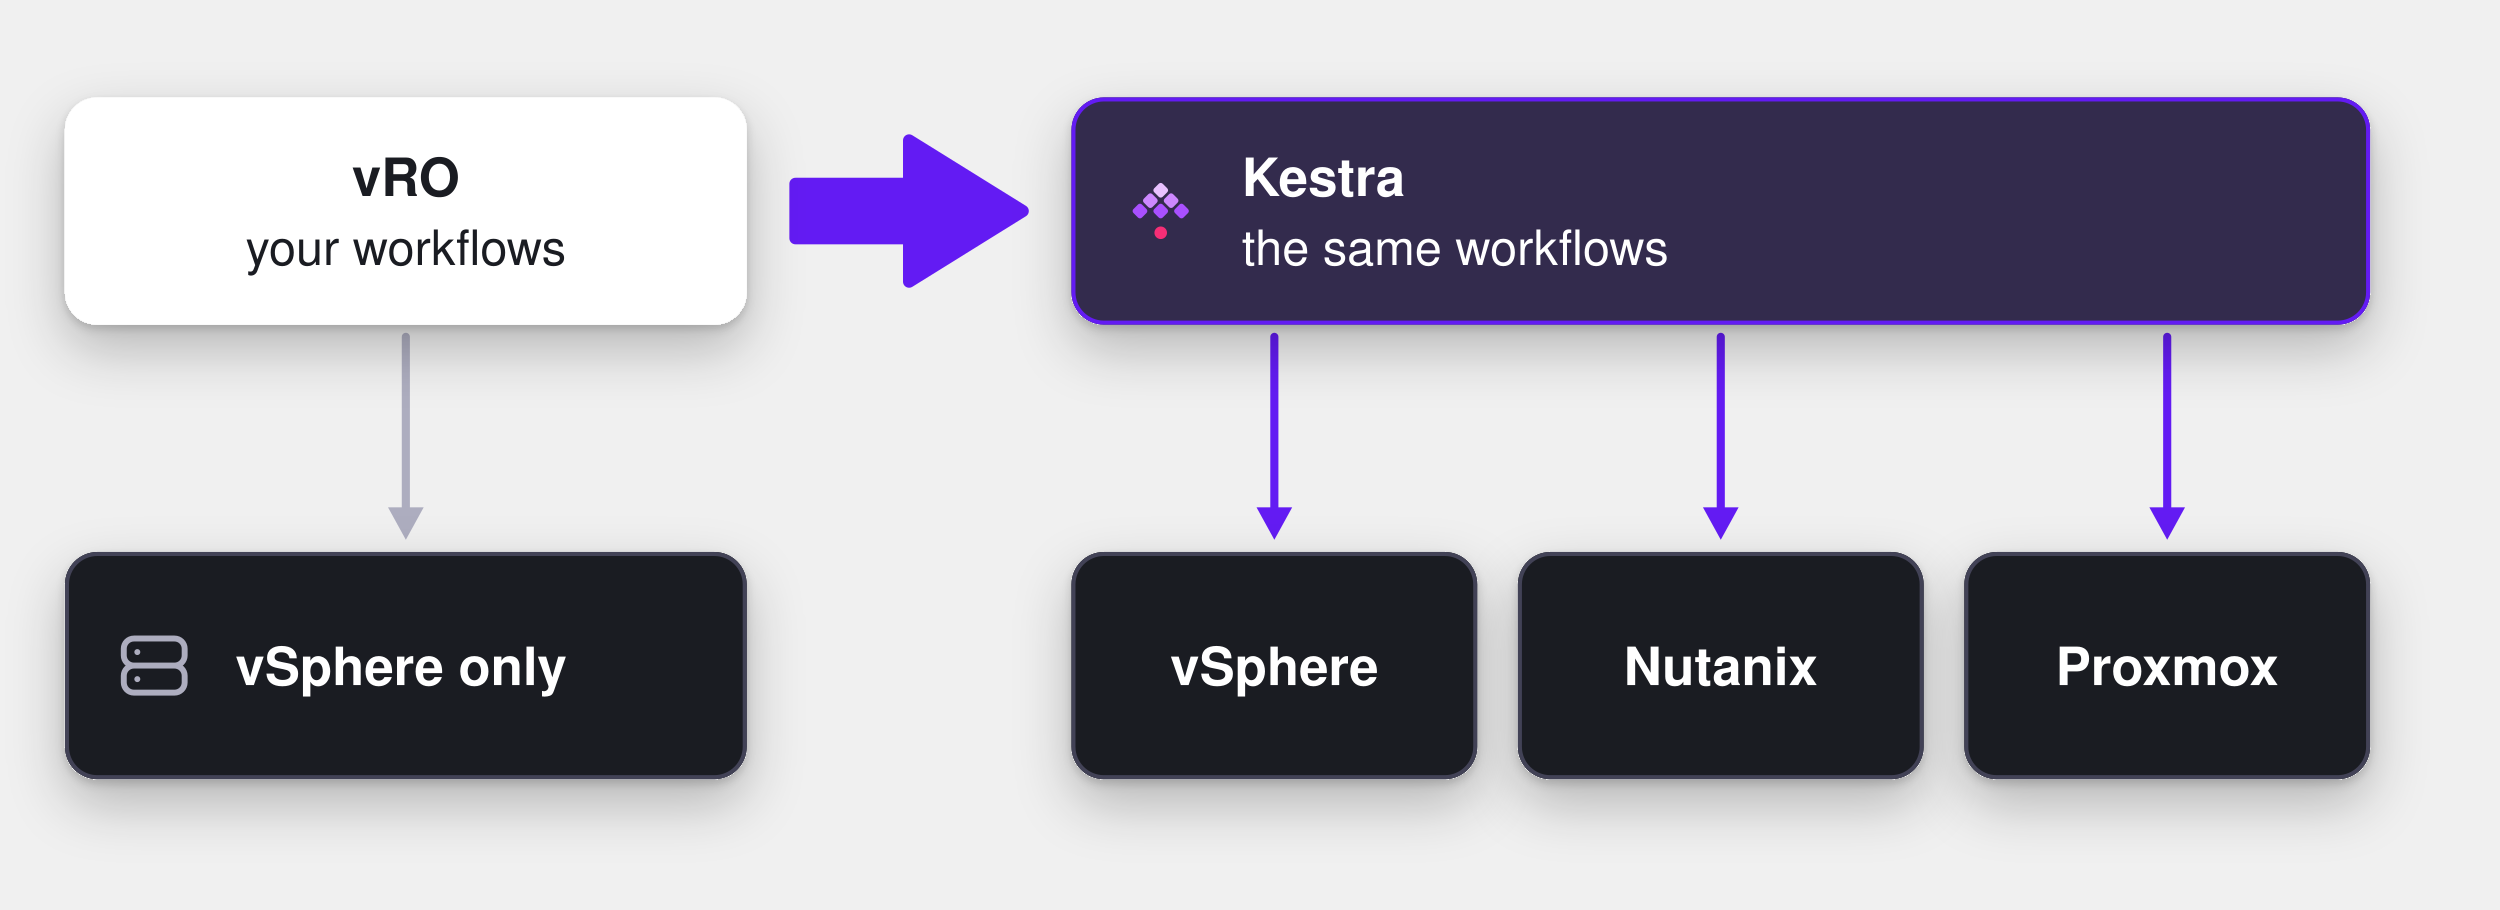
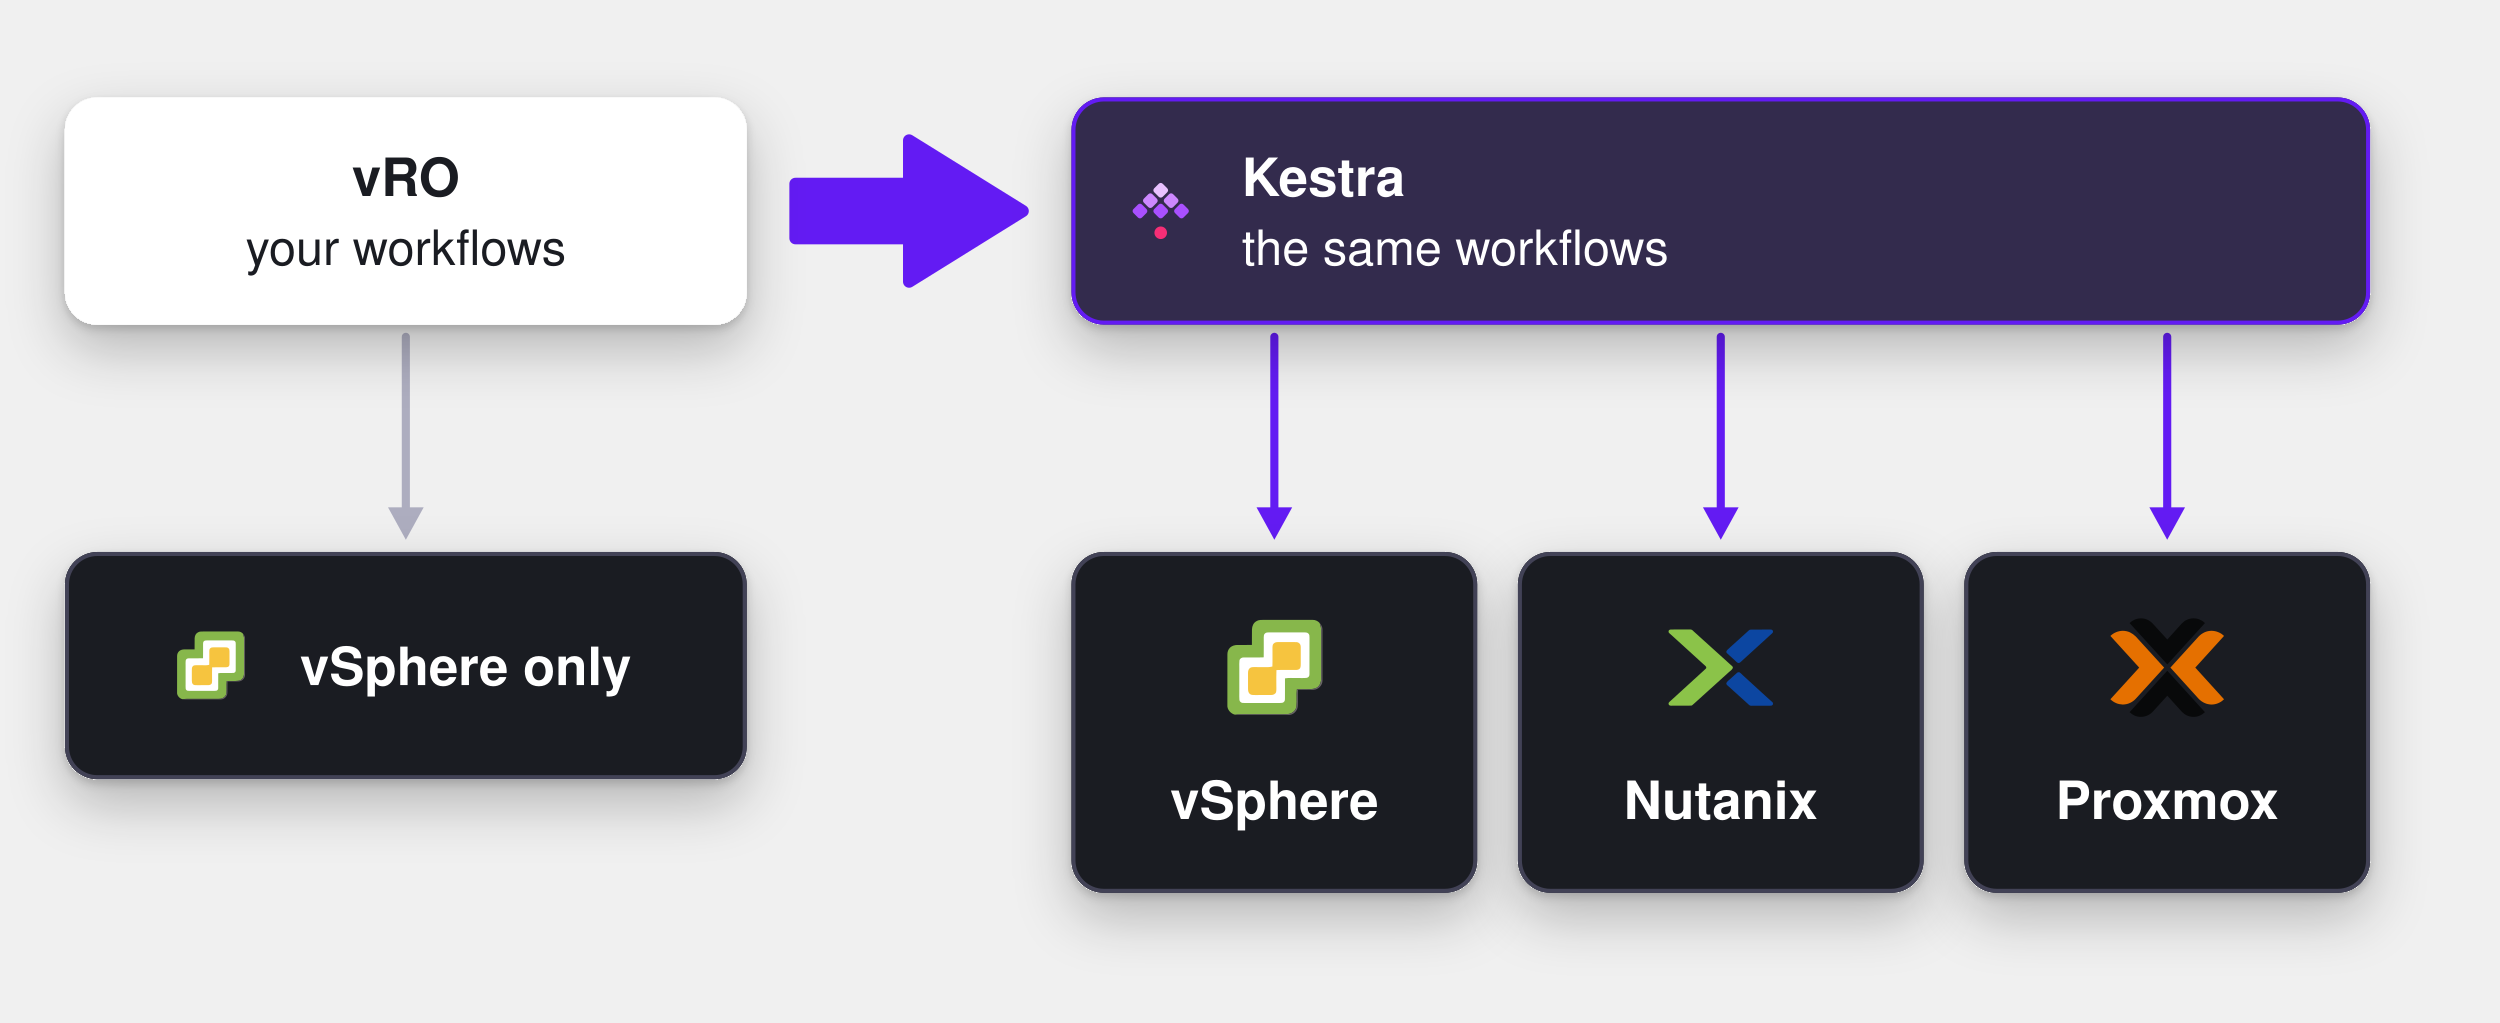
- <svg xmlns="http://www.w3.org/2000/svg" fill="none" aria-label="With vRO your workflows only run on vSphere; on Kestra they run on vSphere, Nutanix or Proxmox" viewBox="0 0 616 224">
+ <svg xmlns="http://www.w3.org/2000/svg" fill="none" aria-label="With vRO your workflows only run on vSphere; on Kestra they run on vSphere, Nutanix or Proxmox" viewBox="0 0 616 252">
  <defs>
    <filter id="vmware-dark-kd-shadow" width="140%" height="180%" x="-20%" y="-20%" color-interpolation-filters="sRGB" filterUnits="objectBoundingBox">
      <feFlood flood-opacity="0" result="bg" />
      <feColorMatrix in="SourceAlpha" result="a0" values="0 0 0 0 0 0 0 0 0 0 0 0 0 0 0 0 0 0 127 0" />
      <feOffset dy="1" />
      <feGaussianBlur stdDeviation="1" />
      <feComposite in2="a0" operator="out" />
      <feColorMatrix values="0 0 0 0 0 0 0 0 0 0 0 0 0 0 0 0 0 0 0.149 0" />
      <feBlend in2="bg" result="s0" />
      <feColorMatrix in="SourceAlpha" result="a1" values="0 0 0 0 0 0 0 0 0 0 0 0 0 0 0 0 0 0 127 0" />
      <feOffset dy="6" />
      <feGaussianBlur stdDeviation="7" />
      <feComposite in2="a1" operator="out" />
      <feColorMatrix values="0 0 0 0 0 0 0 0 0 0 0 0 0 0 0 0 0 0 0.238 0" />
      <feBlend in2="s0" result="s1" />
      <feBlend in="SourceGraphic" in2="s1" result="shape" />
    </filter>
  </defs>
  <path stroke="#adadbf" stroke-linecap="round" stroke-linejoin="round" stroke-width="2" d="M100 83v43.6" />
  <path fill="#adadbf" d="m100 133-4.4-8h8.8Z" />
  <path fill="#631bf3" stroke="#631bf3" stroke-linejoin="round" stroke-width="3" d="M196 45.3h28V34.6L252 52l-28 17.4V58.7h-28Z" />
  <path stroke="#631bf3" stroke-linecap="round" stroke-linejoin="round" stroke-width="2" d="M314 83v43.6" />
  <path fill="#631bf3" d="m314 133-4.4-8h8.8Z" />
  <path stroke="#631bf3" stroke-linecap="round" stroke-linejoin="round" stroke-width="2" d="M424 83v43.6" />
  <path fill="#631bf3" d="m424 133-4.4-8h8.8Z" />
  <path stroke="#631bf3" stroke-linecap="round" stroke-linejoin="round" stroke-width="2" d="M534 83v43.6" />
  <path fill="#631bf3" d="m534 133-4.4-8h8.8Z" />
  <g filter="url(#vmware-dark-kd-shadow)">
    <rect width="168" height="56" x="16" y="24" fill="#fff" rx="8" />
  </g>
  <text fill="#1a1c22" data-fit="1" data-maxw="144" font-family="'Mona Sans', -apple-system, 'Segoe UI', Helvetica, Arial, sans-serif" font-size="13" font-weight="600" text-anchor="middle">
    <tspan x="100" y="48.3">vRO</tspan>
  </text>
  <text fill="#1a1c22" data-fit="2" data-maxw="144" font-family="'Mona Sans', -apple-system, 'Segoe UI', Helvetica, Arial, sans-serif" font-size="12" font-weight="400" text-anchor="middle">
    <tspan x="100" y="65.3">your workflows</tspan>
  </text>
  <g filter="url(#vmware-dark-kd-shadow)">
    <rect width="168" height="56" x="16" y="136" fill="#1a1c22" rx="8" />
    <rect width="167" height="55" x="16.5" y="136.5" stroke="#424256" rx="7.5" />
  </g>
-   <svg width="20" height="20" x="28" y="154" stroke="#adadbf" stroke-linecap="round" stroke-linejoin="round" stroke-width="1.75" color="#adadbf" data-icon="ui:server" viewBox="0 0 24 24">
-     <path stroke="none" d="M0 0h24v24H0z" />
-     <path d="M3 7a3 3 0 0 1 3-3h12a3 3 0 0 1 3 3v2a3 3 0 0 1-3 3H6a3 3 0 0 1-3-3zm0 8a3 3 0 0 1 3-3h12a3 3 0 0 1 3 3v2a3 3 0 0 1-3 3H6a3 3 0 0 1-3-3zm4-7v.01M7 16v.01" />
+   <svg width="20" height="20" x="41.9" y="154" fill="currentColor" color="#08090a" data-icon="plugin:ee.vmware.vcenter" viewBox="0 0 200 200">
+     <path fill="#87b74b" d="M84.031 15.996c27.668.04 55.371-.023 83.04-.031 4.902-.14 9.39 1.898 12.652 5.508 1.75 4.89 2.93 9.941 2.91 15.16-.16 24.34-.133 48.683-.113 73.023-.047 7.067.761 15.02-3.22 21.27-2.558 4.129-6.85 5.84-11.48 6.527-9.3 1.32-18.738-.187-28.16.84-1.078 9.75.3 19.613-.71 29.312-.528 5.688-4.24 10.38-9.4 12.668-3.788 1.7-8.448 1.762-12.53 1.793-20-.183-40 .047-60 .008-8.91.16-17.489-.601-26.348.762-7.45-1.672-14.152-9.23-13.352-17.152.04-29.668.063-59.418.051-89.09-.058-4.418 1.57-8.739 4.7-11.88 3.492-3.19 8.23-4.55 12.89-4.57 8.5-.12 17.012.211 25.52-.058.269-9.152-.18-18.332.12-27.48.27-5.86 2.61-11.54 8.02-14.391 4.899-2.922 9.95-2.11 15.41-2.219m0 0" />
+     <path fill="#686465" d="M179.723 21.473c3.066 3.472 5.187 7.343 5 12.12-.012 29.712-.012 59.423-.024 89.13.32 8.3-7.379 16.07-15.597 16.312-9.172.371-18.38-.172-27.563.188-.469 9.492.172 19.023-.27 28.5-.367 8.242-7.808 15.832-16.187 15.613-29.352-.082-58.71-.043-88.05-.012-2.13-.02-4.262-.148-6.36-.488 8.86-1.363 17.437-.602 26.348-.762 20 .04 40-.191 60-.008 4.082-.03 8.742-.093 12.53-1.793 5.16-2.289 8.872-6.98 9.4-12.668 1.01-9.699-.368-19.562.71-29.312 9.422-1.027 18.86.48 28.16-.84 4.63-.687 8.922-2.398 11.48-6.527 3.981-6.25 3.173-14.203 3.22-21.27-.02-24.34-.047-48.683.113-73.023.02-5.219-1.16-10.27-2.91-15.16m0 0" />
+     <path fill="#fff" d="M90.98 37.984c20.36.082 40.72.082 61.082.012 2.727.137 5.61-.152 7.708 1.93 2.39 2.097 1.96 4.789 2.101 7.668-.148 21.332.031 42.761-.082 64.07.024 3.512-1.578 5.68-5.027 6.39-5.852.641-11.852.09-17.742.239-6.708.172-13.758-.59-20.31.66-.16 12.25.192 24.543-.07 36.793.032 2.988-1.699 5.54-4.667 6.207-3.262.5-6.66.313-9.953.34q-24-.028-48-.008c-4-.031-8.06.219-12.04-.16-2.66-.191-5.37-2.7-5.468-5.422-.41-3.98-.16-8.047-.18-12.047.008-15 .027-30-.012-45 .02-3.96-.25-8.023.22-11.96.57-3.673 3.901-5.641 7.433-5.571 11.757-.242 23.547.32 35.297-.191.28-11.77.011-23.57.082-35.348.109-2.5.039-4.742 2.007-6.59 2.114-2.101 4.864-1.883 7.621-2.012m0 0" />
+     <path fill="#f6c43f" d="M107.96 55.043c9.04.102 18.071.121 27.11.012 3.121.12 6.16-.34 8.63 1.96 2.39 1.97 2.773 4.618 2.76 7.56-.019 9.37-.1 18.741.02 28.12-.058 2.64.153 6.02-1.218 8.371-1.602 2.477-4.461 2.95-7.192 3.067-11.449.21-22.937-.36-34.379.191-.468 8.762-.109 17.559-.18 26.332-.081 4.059.4 8.399-.429 12.387-1.281 3.812-5.293 5.23-9.012 5.18-9.36.062-18.718-.118-28.09.043-3.28-.102-6.93.34-9.468-2.172-2.582-2.598-2.801-5.89-2.84-9.36.05-8.379.117-16.75-.012-25.129.04-3.609-.2-7.082 2.371-9.96 2.14-2.399 4.918-2.5 7.93-2.57 8.36-.02 16.738.148 25.102.081 2.546-.011 5-.531 7.476-1.09.492-11.472 0-22.992.16-34.472.07-2.29.453-4.418 2.203-6.051 2.59-2.59 5.649-2.438 9.059-2.5m0 0" />
  </svg>
  <text fill="#fff" data-fit="3" data-maxw="114" font-family="'Mona Sans', -apple-system, 'Segoe UI', Helvetica, Arial, sans-serif" font-size="13" font-weight="600">
-     <tspan x="58" y="168.8">vSphere only</tspan>
+     <tspan x="73.9" y="168.8">vSphere only</tspan>
  </text>
  <g filter="url(#vmware-dark-kd-shadow)">
    <rect width="320" height="56" x="264" y="24" fill="#332b4d" rx="8" />
    <rect width="319" height="55" x="264.5" y="24.5" stroke="#631bf3" rx="7.5" />
  </g>
  <svg width="20" height="20" x="276" y="42" fill="currentColor" color="#08090a" data-icon="kestra-badge" viewBox="0 0 513 512">
    <path fill="#a950ff" d="M243.988 214.886c6.943-6.944 18.201-6.944 25.145 0l28.542 28.542c6.944 6.944 6.944 18.202 0 25.145l-28.542 28.543c-6.944 6.944-18.202 6.944-25.145 0l-28.543-28.543c-6.944-6.943-6.944-18.201 0-25.145zm131.462-.228c6.819-6.819 17.876-6.819 24.695 0l28.993 28.993c6.819 6.819 6.819 17.875 0 24.695l-28.993 28.992c-6.819 6.82-17.876 6.82-24.695 0l-28.992-28.992c-6.82-6.82-6.82-17.876 0-24.695z" />
    <path fill="#e9c1ff" d="M244.213 83.425c6.819-6.82 17.875-6.82 24.695 0l28.992 28.992c6.82 6.819 6.82 17.876 0 24.695l-28.992 28.993c-6.82 6.819-17.876 6.819-24.695 0l-28.993-28.993c-6.819-6.819-6.819-17.876 0-24.695z" />
    <path fill="#cd88ff" d="M232.063 177.811c6.944 6.943 6.944 18.201 0 25.145l-28.542 28.543c-6.944 6.943-18.202 6.943-25.146 0l-28.542-28.543c-6.944-6.944-6.944-18.202 0-25.145l28.542-28.543c6.944-6.943 18.202-6.943 25.146 0z" />
    <path fill="#a950ff" d="M166.667 243.65c6.819 6.82 6.819 17.876 0 24.696l-28.993 28.992c-6.819 6.82-17.876 6.82-24.695 0l-28.992-28.992c-6.82-6.82-6.82-17.876 0-24.696l28.992-28.992c6.819-6.819 17.876-6.819 24.695 0z" />
    <path fill="#cd88ff" d="M363.295 177.811c6.944 6.943 6.944 18.201 0 25.145l-28.542 28.543c-6.944 6.943-18.202 6.943-25.145 0l-28.543-28.543c-6.944-6.944-6.944-18.202 0-25.145l28.543-28.543c6.943-6.943 18.201-6.943 25.145 0z" />
    <path fill="#f62e76" d="M284.65 365.264c15.513 15.513 15.513 40.664 0 56.177s-40.663 15.513-56.176 0-15.513-40.664 0-56.177 40.664-15.512 56.176 0" />
  </svg>
  <text fill="#fff" data-fit="4" data-maxw="266" font-family="'Mona Sans', -apple-system, 'Segoe UI', Helvetica, Arial, sans-serif" font-size="13" font-weight="600">
    <tspan x="306" y="48.3">Kestra</tspan>
  </text>
  <text fill="#fff" data-fit="5" data-maxw="266" font-family="'Mona Sans', -apple-system, 'Segoe UI', Helvetica, Arial, sans-serif" font-size="12" font-weight="400">
    <tspan x="306" y="65.3">the same workflows</tspan>
  </text>
  <g filter="url(#vmware-dark-kd-shadow)">
-     <rect width="100" height="56" x="264" y="136" fill="#1a1c22" rx="8" />
-     <rect width="99" height="55" x="264.5" y="136.5" stroke="#424256" rx="7.5" />
+     <rect width="100" height="84" x="264" y="136" fill="#1a1c22" rx="8" />
+     <rect width="99" height="83" x="264.5" y="136.5" stroke="#424256" rx="7.5" />
  </g>
-   <text fill="#fff" data-fit="6" data-maxw="76" font-family="'Mona Sans', -apple-system, 'Segoe UI', Helvetica, Arial, sans-serif" font-size="13" font-weight="600" text-anchor="middle">
-     <tspan x="314" y="168.8">vSphere</tspan>
+   <svg width="28" height="28" x="300" y="150.5" fill="currentColor" color="#08090a" data-icon="plugin:ee.vmware.vcenter" viewBox="0 0 200 200">
+     <path fill="#87b74b" d="M84.031 15.996c27.668.04 55.371-.023 83.04-.031 4.902-.14 9.39 1.898 12.652 5.508 1.75 4.89 2.93 9.941 2.91 15.16-.16 24.34-.133 48.683-.113 73.023-.047 7.067.761 15.02-3.22 21.27-2.558 4.129-6.85 5.84-11.48 6.527-9.3 1.32-18.738-.187-28.16.84-1.078 9.75.3 19.613-.71 29.312-.528 5.688-4.24 10.38-9.4 12.668-3.788 1.7-8.448 1.762-12.53 1.793-20-.183-40 .047-60 .008-8.91.16-17.489-.601-26.348.762-7.45-1.672-14.152-9.23-13.352-17.152.04-29.668.063-59.418.051-89.09-.058-4.418 1.57-8.739 4.7-11.88 3.492-3.19 8.23-4.55 12.89-4.57 8.5-.12 17.012.211 25.52-.058.269-9.152-.18-18.332.12-27.48.27-5.86 2.61-11.54 8.02-14.391 4.899-2.922 9.95-2.11 15.41-2.219m0 0" />
+     <path fill="#686465" d="M179.723 21.473c3.066 3.472 5.187 7.343 5 12.12-.012 29.712-.012 59.423-.024 89.13.32 8.3-7.379 16.07-15.597 16.312-9.172.371-18.38-.172-27.563.188-.469 9.492.172 19.023-.27 28.5-.367 8.242-7.808 15.832-16.187 15.613-29.352-.082-58.71-.043-88.05-.012-2.13-.02-4.262-.148-6.36-.488 8.86-1.363 17.437-.602 26.348-.762 20 .04 40-.191 60-.008 4.082-.03 8.742-.093 12.53-1.793 5.16-2.289 8.872-6.98 9.4-12.668 1.01-9.699-.368-19.562.71-29.312 9.422-1.027 18.86.48 28.16-.84 4.63-.687 8.922-2.398 11.48-6.527 3.981-6.25 3.173-14.203 3.22-21.27-.02-24.34-.047-48.683.113-73.023.02-5.219-1.16-10.27-2.91-15.16m0 0" />
+     <path fill="#fff" d="M90.98 37.984c20.36.082 40.72.082 61.082.012 2.727.137 5.61-.152 7.708 1.93 2.39 2.097 1.96 4.789 2.101 7.668-.148 21.332.031 42.761-.082 64.07.024 3.512-1.578 5.68-5.027 6.39-5.852.641-11.852.09-17.742.239-6.708.172-13.758-.59-20.31.66-.16 12.25.192 24.543-.07 36.793.032 2.988-1.699 5.54-4.667 6.207-3.262.5-6.66.313-9.953.34q-24-.028-48-.008c-4-.031-8.06.219-12.04-.16-2.66-.191-5.37-2.7-5.468-5.422-.41-3.98-.16-8.047-.18-12.047.008-15 .027-30-.012-45 .02-3.96-.25-8.023.22-11.96.57-3.673 3.901-5.641 7.433-5.571 11.757-.242 23.547.32 35.297-.191.28-11.77.011-23.57.082-35.348.109-2.5.039-4.742 2.007-6.59 2.114-2.101 4.864-1.883 7.621-2.012m0 0" />
+     <path fill="#f6c43f" d="M107.96 55.043c9.04.102 18.071.121 27.11.012 3.121.12 6.16-.34 8.63 1.96 2.39 1.97 2.773 4.618 2.76 7.56-.019 9.37-.1 18.741.02 28.12-.058 2.64.153 6.02-1.218 8.371-1.602 2.477-4.461 2.95-7.192 3.067-11.449.21-22.937-.36-34.379.191-.468 8.762-.109 17.559-.18 26.332-.081 4.059.4 8.399-.429 12.387-1.281 3.812-5.293 5.23-9.012 5.18-9.36.062-18.718-.118-28.09.043-3.28-.102-6.93.34-9.468-2.172-2.582-2.598-2.801-5.89-2.84-9.36.05-8.379.117-16.75-.012-25.129.04-3.609-.2-7.082 2.371-9.96 2.14-2.399 4.918-2.5 7.93-2.57 8.36-.02 16.738.148 25.102.081 2.546-.011 5-.531 7.476-1.09.492-11.472 0-22.992.16-34.472.07-2.29.453-4.418 2.203-6.051 2.59-2.59 5.649-2.438 9.059-2.5m0 0" />
+   </svg>
+   <text fill="#fff" data-fit="6" data-maxw="92" font-family="'Mona Sans', -apple-system, 'Segoe UI', Helvetica, Arial, sans-serif" font-size="13" font-weight="600" text-anchor="middle">
+     <tspan x="314" y="201.8">vSphere</tspan>
  </text>
  <g filter="url(#vmware-dark-kd-shadow)">
-     <rect width="100" height="56" x="374" y="136" fill="#1a1c22" rx="8" />
-     <rect width="99" height="55" x="374.5" y="136.5" stroke="#424256" rx="7.5" />
+     <rect width="100" height="84" x="374" y="136" fill="#1a1c22" rx="8" />
+     <rect width="99" height="83" x="374.5" y="136.5" stroke="#424256" rx="7.5" />
  </g>
-   <text fill="#fff" data-fit="7" data-maxw="76" font-family="'Mona Sans', -apple-system, 'Segoe UI', Helvetica, Arial, sans-serif" font-size="13" font-weight="600" text-anchor="middle">
-     <tspan x="424" y="168.8">Nutanix</tspan>
+   <svg width="28" height="28" x="410" y="150.5" fill="currentColor" color="#08090a" data-icon="plugin:ee.nutanix" viewBox="0 0 512 512">
+     <path fill="#8bc349" d="m35.529 84.321 2.889-.036c3.149-.032 6.296-.027 9.445-.02q3.29-.012 6.58-.028 6.897-.023 13.792.001c5.882.018 11.762-.02 17.643-.072 4.53-.033 9.06-.034 13.592-.025q3.25 0 6.503-.034a494 494 0 0 1 9.11.019l2.695-.052c6.16.124 9.194 1.882 13.565 6.197L133 92l2.617 2.336 2.258 2.039 2.563 2.313L143 101l2.438 2.188q6.882 6.177 13.687 12.437c3.237 2.977 6.486 5.935 9.813 8.813 4.182 3.623 8.225 7.395 12.282 11.157a428 428 0 0 0 10.698 9.573c3.217 2.83 6.362 5.74 9.515 8.64 4.823 4.434 9.69 8.817 14.567 13.192l7.508 6.758q2.46 2.213 4.922 4.422 6.884 6.181 13.695 12.445c3.237 2.977 6.486 5.935 9.813 8.813 4.182 3.623 8.225 7.395 12.282 11.157a428 428 0 0 0 10.698 9.573c3.217 2.83 6.362 5.74 9.515 8.64 3.216 2.956 6.444 5.896 9.692 8.817l2.41 2.168q2.631 2.355 5.274 4.695l2.754 2.45 2.503 2.214c2.317 2.214 2.836 3.332 3.434 6.473-1.274 8.596-11.315 14.953-17.5 20.375a1945 1945 0 0 0-4.875 4.375l-2.484 2.234a1507 1507 0 0 0-8.766 8.016 541 541 0 0 1-11.758 10.508c-3.226 2.845-6.384 5.763-9.55 8.675-5.621 5.168-11.304 10.266-16.989 15.364q-6.888 6.185-13.703 12.453a541 541 0 0 1-11.758 10.508c-3.226 2.845-6.384 5.763-9.55 8.675-4.823 4.434-9.69 8.817-14.567 13.192l-5 4.5q-3.711 3.343-7.43 6.68-6.884 6.181-13.695 12.445c-3.237 2.977-6.486 5.935-9.812 8.813-3.593 3.112-7.078 6.33-10.563 9.562-16.45 15.241-16.45 15.241-21.586 15.274l-2.514.03-2.75.002-2.902.026c-3.174.024-6.348.032-9.521.04l-6.61.026q-6.933.024-13.866.028c-5.924.005-11.848.043-17.772.088-4.552.03-9.103.037-13.655.038q-3.277.006-6.553.038a718 718 0 0 1-9.163.01l-2.737.044c-4.428-.051-6.302-.214-9.936-2.963-2.548-3.53-2.62-5.413-1.935-9.681 2.388-3.98 5.898-6.73 9.395-9.715 3.441-3.018 6.769-6.151 10.105-9.285 4.363-4.092 8.745-8.132 13.281-12.031 3.299-2.927 6.503-5.953 9.719-8.969 4.363-4.092 8.745-8.132 13.281-12.031 3.299-2.927 6.503-5.953 9.719-8.969 4.363-4.092 8.745-8.132 13.281-12.031 3.299-2.927 6.503-5.953 9.719-8.969 4.363-4.092 8.745-8.132 13.281-12.031 3.299-2.927 6.503-5.953 9.719-8.969 4.363-4.092 8.745-8.132 13.281-12.031 3.299-2.927 6.503-5.953 9.719-8.969 7.85-7.363 7.85-7.363 11.5-10.5 4.016-3.456 7.878-7.073 11.75-10.687l1.973-1.84q1.84-1.723 3.672-3.456a416 416 0 0 1 4.015-3.736c1.885-1.812 1.885-1.812 2.278-5.093-.98-5.258-3.716-7.317-7.688-10.688-.59-.52-1.18-1.039-1.79-1.574a550 550 0 0 0-3.85-3.352c-2.959-2.6-5.847-5.271-8.735-7.949a1145 1145 0 0 0-14.098-12.848A1184 1184 0 0 1 146 211.5a1270 1270 0 0 0-11-10c-6.226-5.59-12.38-11.255-18.541-16.916a2077 2077 0 0 0-17.896-16.271c-3.386-3.056-6.744-6.142-10.102-9.227q-4.707-4.32-9.461-8.586a1442 1442 0 0 1-12.541-11.416q-4.673-4.29-9.396-8.521A1012 1012 0 0 1 45.5 120c-10.138-9.38-10.138-9.38-20.562-18.437-3.42-2.983-3.813-3.458-4.313-7.875C21 90 21 90 22.928 87.312c4.242-3.193 7.42-3.031 12.6-2.99" />
+     <path fill="#0c46a1" d="M340 277c2.844 1.723 2.844 1.723 5.5 4.063l2.863 2.496a204 204 0 0 1 7.992 7.789c1.653 1.66 3.368 3.188 5.145 4.714 4.105 3.536 8.05 7.231 12 10.938 5.674 5.333 5.674 5.333 11.5 10.5 4.636 3.985 9.054 8.206 13.512 12.387 3.121 2.922 6.245 5.825 9.488 8.613 4.636 3.985 9.054 8.206 13.512 12.387 3.121 2.922 6.245 5.825 9.488 8.613 4.636 3.985 9.054 8.206 13.512 12.387 3.121 2.922 6.245 5.825 9.488 8.613 3.94 3.387 7.711 6.947 11.5 10.5 5.085 4.767 10.216 9.453 15.5 14q2.474 2.149 4.938 4.313l2.277 1.988c2.532 2.41 2.759 3.47 3.16 7.012C491 422 491 422 489.072 424.688c-4.242 3.193-7.42 3.031-12.6 2.99l-2.89.037c-3.149.032-6.296.027-9.445.02q-3.29.012-6.58.028c-4.598.017-9.195.014-13.792-.001-5.882-.018-11.762.02-17.643.072-4.53.033-9.06.034-13.592.025q-3.25 0-6.503.034c-3.038.027-6.072.01-9.11-.019l-2.695.052c-6.164-.124-9.198-1.887-13.572-6.204L379 420l-2.547-2.266a1987 1987 0 0 1-15.132-13.788A398 398 0 0 0 353 396.5c-3.878-3.363-7.655-6.833-11.433-10.308-4.823-4.434-9.69-8.817-14.567-13.192l-7.508-6.758q-2.46-2.213-4.922-4.422a1677 1677 0 0 1-15.234-13.861 408 408 0 0 0-8.774-7.834L287 337l-2.937-2.562c-2.49-2.942-3.063-4.595-3.063-8.438 2.888-7.317 10.83-12.932 16.668-17.953 2.995-2.629 5.912-5.336 8.832-8.047 4.12-3.82 8.266-7.597 12.52-11.27 3.34-2.918 6.604-5.919 9.878-8.91 3.69-3.195 6.251-3.233 11.102-2.82m56.236-192.193 2.902-.025q4.77-.036 9.538-.055l3.285-.017q8.607-.039 17.213-.06c5.932-.017 11.863-.062 17.795-.112 4.556-.034 9.112-.046 13.668-.051q3.28-.01 6.561-.046c3.06-.032 6.118-.032 9.178-.024l2.741-.05c4.434.044 6.31.2 9.95 2.95 2.545 3.532 2.619 5.416 1.933 9.683-2.419 4.031-6.003 6.835-9.543 9.863-2.957 2.572-5.833 5.223-8.707 7.887l-1.683 1.558-3.396 3.146a1882 1882 0 0 1-21.108 19.233A1297 1297 0 0 0 438 146.5a1551 1551 0 0 1-13.437 12.187 1521 1521 0 0 0-10.104 9.23q-4.673 4.288-9.396 8.52A1005 1005 0 0 0 393.5 187c-4.624 4.28-9.28 8.518-13.973 12.723A1184 1184 0 0 0 371 207.5a1376 1376 0 0 1-13.414 12.16 487 487 0 0 0-5.734 5.274l-1.625 1.511a568 568 0 0 0-3.118 2.926c-3.621 3.367-6.092 5.366-11.02 6.008-3.95-.485-5.54-1.845-8.526-4.442l-2.891-2.496a182 182 0 0 1-8.016-7.777c-2.342-2.353-4.85-4.489-7.363-6.656-3.287-2.879-6.495-5.843-9.71-8.802-4.144-3.812-8.325-7.58-12.524-11.331-4.946-4.505-4.946-4.505-5.934-7.75-.183-4.582 1.859-6.99 4.855-10.336 4.161-4.08 8.368-8.049 12.79-11.844 2.789-2.432 5.51-4.937 8.23-7.445 3.278-3.02 6.566-6.022 9.938-8.938 4.183-3.624 8.226-7.396 12.284-11.16a418 418 0 0 1 10.622-9.496c2.928-2.589 5.79-5.248 8.656-7.906 4.086-3.789 8.204-7.522 12.418-11.168 2.687-2.365 5.322-4.784 7.957-7.207 3.909-3.592 7.819-7.182 11.75-10.75l2.414-2.195c4.039-3.46 8.116-2.85 13.197-2.873" />
+   </svg>
+   <text fill="#fff" data-fit="7" data-maxw="92" font-family="'Mona Sans', -apple-system, 'Segoe UI', Helvetica, Arial, sans-serif" font-size="13" font-weight="600" text-anchor="middle">
+     <tspan x="424" y="201.8">Nutanix</tspan>
  </text>
  <g filter="url(#vmware-dark-kd-shadow)">
-     <rect width="100" height="56" x="484" y="136" fill="#1a1c22" rx="8" />
-     <rect width="99" height="55" x="484.5" y="136.5" stroke="#424256" rx="7.5" />
+     <rect width="100" height="84" x="484" y="136" fill="#1a1c22" rx="8" />
+     <rect width="99" height="83" x="484.5" y="136.5" stroke="#424256" rx="7.5" />
  </g>
-   <text fill="#fff" data-fit="8" data-maxw="76" font-family="'Mona Sans', -apple-system, 'Segoe UI', Helvetica, Arial, sans-serif" font-size="13" font-weight="600" text-anchor="middle">
-     <tspan x="534" y="168.8">Proxmox</tspan>
+   <svg width="28" height="28" x="520" y="150.5" fill="currentColor" color="#08090a" data-icon="plugin:proxmox" viewBox="0 34 512 444">
+     <path d="M137.9 34.1c-10.5 0-19.7 1.9-28.5 5.7-8.6 3.8-16.2 8.9-22.9 15.6l170 186.4L426.1 55.3c-6.7-6.7-14.3-11.8-23.4-15.6-8.3-3.8-18-5.7-28-5.7-10.5 0-20.5 2.2-29.4 6.2-9.2 4-16.7 10-23.7 17l-65.2 72.2-66-72.2c-6.7-7-14.3-12.9-23.7-17-8.3-4-18.3-6.1-28.8-6.1M256.4 270l-170 186.7c6.7 6.5 14.3 11.8 22.9 15.6 8.9 3.8 18.1 5.7 28 5.7 11 0 20.5-2.4 29.4-6.2 9.4-4.3 17.5-10 24.2-17l65.5-72.2 65.4 72.2c6.7 7 14.3 12.7 23.4 17 8.9 3.8 18.6 6.2 29.4 6.2 10 0 19.7-1.9 28-5.7 9.2-3.8 16.7-9.2 23.4-15.6z" style="fill-rule:evenodd;clip-rule:evenodd" />
+     <path d="M56 90.1c-10.8.3-21.3 2.4-30.7 6.5-9.7 4-18 9.7-25.3 16.7L129.8 256 0 398.5c7.3 7.3 15.6 12.9 25.3 17.2 9.4 4.3 19.9 6.2 30.7 6.7 11.6-.5 22.4-2.4 32.3-7.3q15-6.9 25.8-18.6l128-140.5-127.9-140.3c-7.8-7.5-16.2-13.7-26.1-18.6-10-4.6-20.5-6.7-32.1-7m399.7 0c-11.6.3-21.8 2.4-31.8 7-10 4.8-18.6 11-26.1 18.6L270.4 256l127.4 140.6q11.25 11.7 26.1 18.6c10 4.8 20.2 6.7 31.8 7.3 11.6-.5 21.5-2.4 31-6.7 10.2-4.3 18-10 25.3-17.2L382.5 256 512 113.3c-7.3-7-15.1-12.7-25.3-16.7-9.4-4.1-19.4-6.2-31-6.5" style="fill-rule:evenodd;clip-rule:evenodd;fill:#e57000" />
+   </svg>
+   <text fill="#fff" data-fit="8" data-maxw="92" font-family="'Mona Sans', -apple-system, 'Segoe UI', Helvetica, Arial, sans-serif" font-size="13" font-weight="600" text-anchor="middle">
+     <tspan x="534" y="201.8">Proxmox</tspan>
  </text>
</svg>
